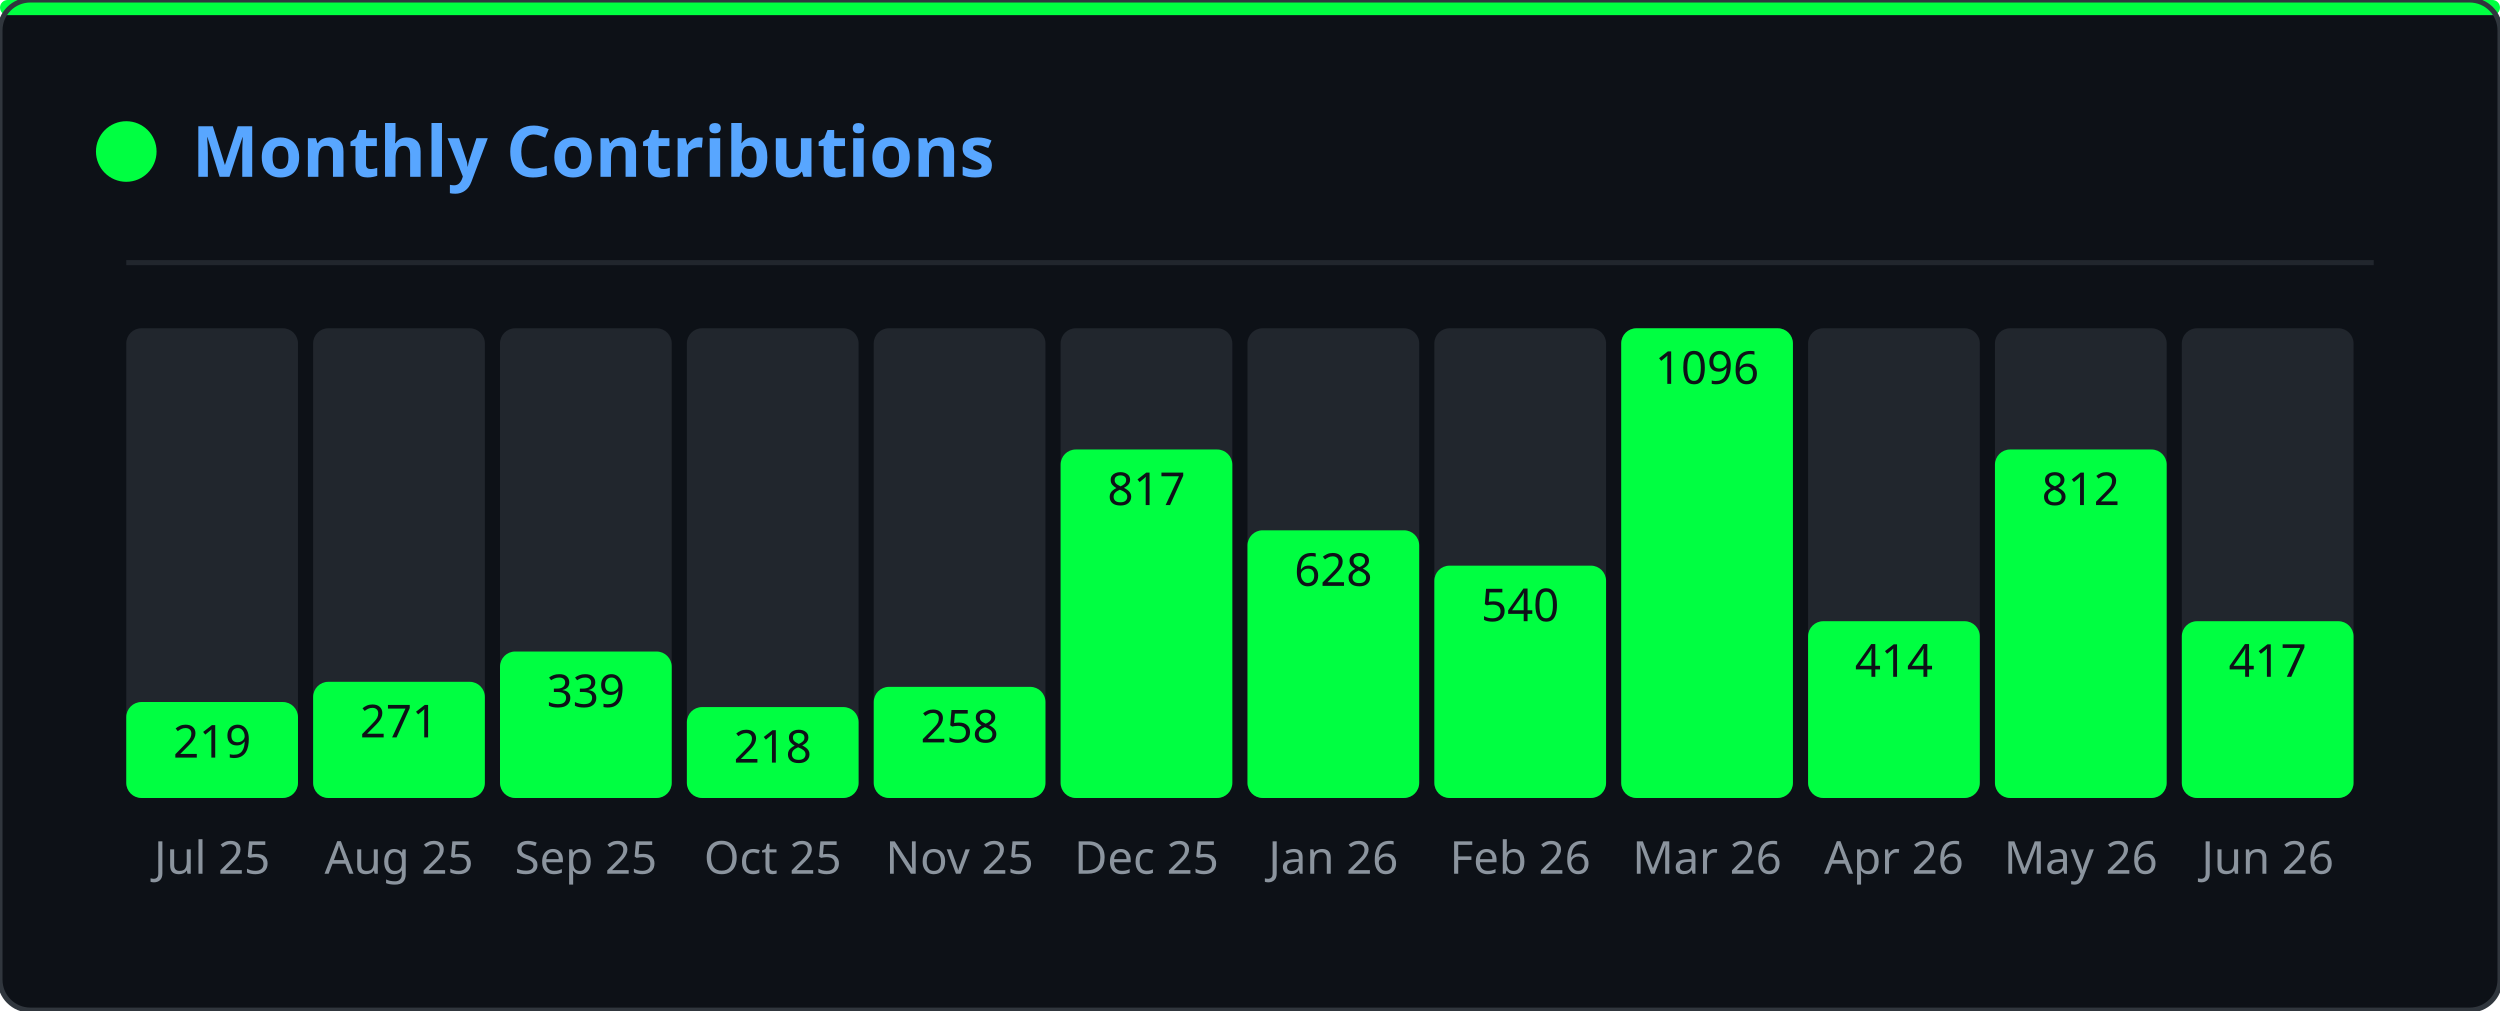
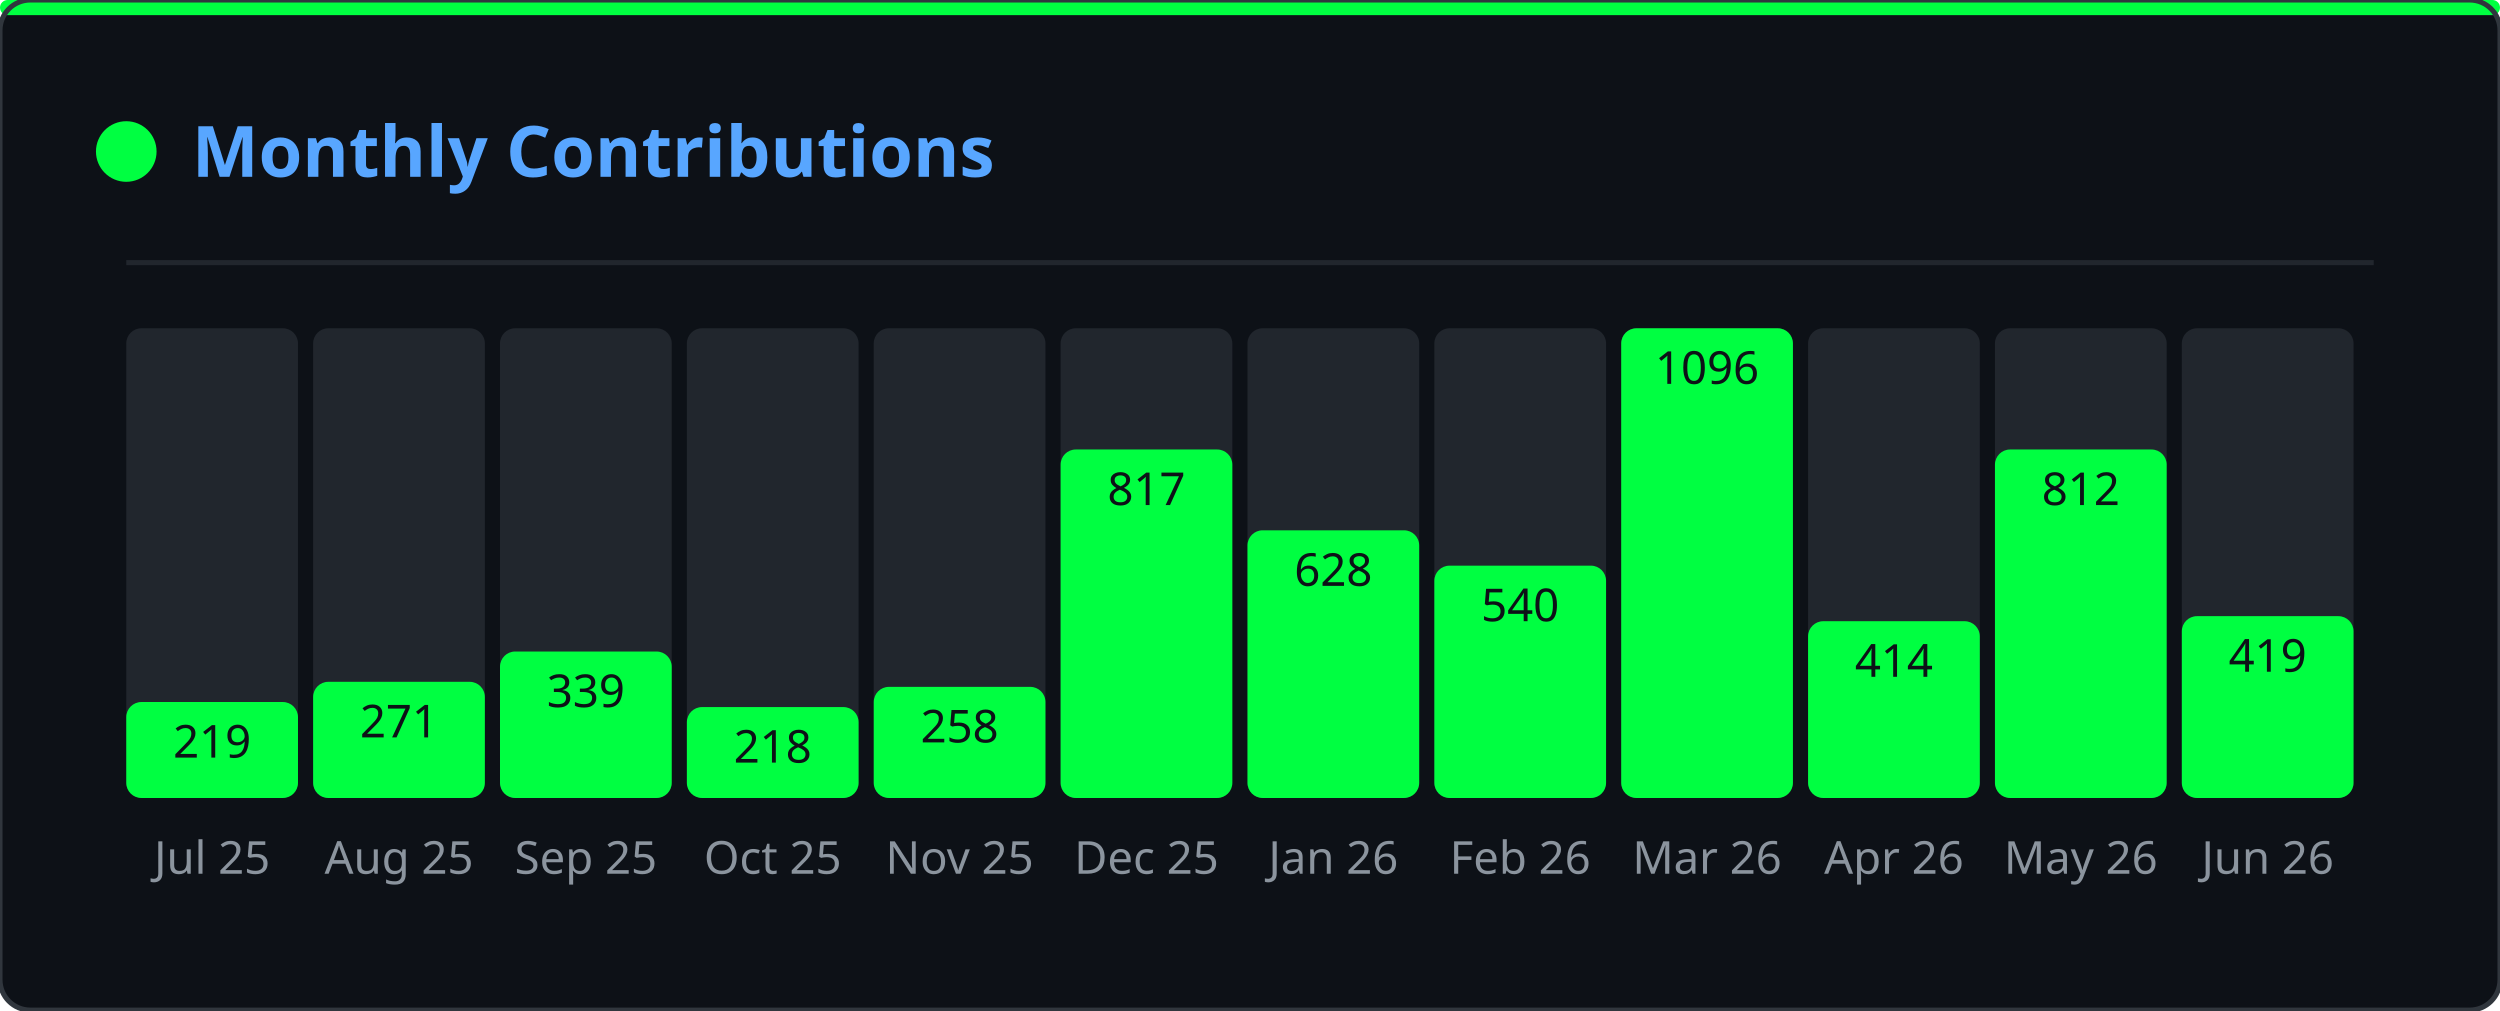
<svg xmlns="http://www.w3.org/2000/svg" width="495" height="200" viewBox="0 0 495 200">
  <defs>
    <clipPath id="gmo-clip">
      <rect width="495" height="200" rx="6" />
    </clipPath>
  </defs>
  <rect width="495" height="200" rx="6" fill="#0d1117" />
  <g clip-path="url(#gmo-clip)">
    <g opacity="0.22">
      <style>@keyframes gmo0{from{transform:translateY(-46px)}to{transform:translateY(214px)}}@keyframes gmo1{from{transform:translateY(-46px)}to{transform:translateY(214px)}}@keyframes gmo2{from{transform:translateY(-46px)}to{transform:translateY(214px)}}@keyframes gmo3{from{transform:translateY(-46px)}to{transform:translateY(214px)}}@keyframes gmo4{from{transform:translateY(-46px)}to{transform:translateY(214px)}}@keyframes gmo5{from{transform:translateY(-46px)}to{transform:translateY(214px)}}@keyframes gmo6{from{transform:translateY(-46px)}to{transform:translateY(214px)}}@keyframes gmo7{from{transform:translateY(-46px)}to{transform:translateY(214px)}}@keyframes gmo8{from{transform:translateY(-46px)}to{transform:translateY(214px)}}@keyframes gmo9{from{transform:translateY(-46px)}to{transform:translateY(214px)}}@keyframes gmo10{from{transform:translateY(-46px)}to{transform:translateY(214px)}}@keyframes gmo11{from{transform:translateY(-46px)}to{transform:translateY(214px)}}@keyframes gmo12{from{transform:translateY(-46px)}to{transform:translateY(214px)}}@keyframes gmo13{from{transform:translateY(-46px)}to{transform:translateY(214px)}}@keyframes gmo14{from{transform:translateY(-46px)}to{transform:translateY(214px)}}@keyframes gmo15{from{transform:translateY(-46px)}to{transform:translateY(214px)}}@keyframes gmo16{from{transform:translateY(-46px)}to{transform:translateY(214px)}}@keyframes gmo17{from{transform:translateY(-46px)}to{transform:translateY(214px)}}@keyframes gmo18{from{transform:translateY(-46px)}to{transform:translateY(214px)}}@keyframes gmo19{from{transform:translateY(-46px)}to{transform:translateY(214px)}}@keyframes gmo20{from{transform:translateY(-46px)}to{transform:translateY(214px)}}@keyframes gmo21{from{transform:translateY(-46px)}to{transform:translateY(214px)}}@keyframes gmo22{from{transform:translateY(-46px)}to{transform:translateY(214px)}}@keyframes gmo23{from{transform:translateY(-46px)}to{transform:translateY(214px)}}@keyframes gmo24{from{transform:translateY(-46px)}to{transform:translateY(214px)}}@keyframes gmo25{from{transform:translateY(-46px)}to{transform:translateY(214px)}}@keyframes gmo26{from{transform:translateY(-46px)}to{transform:translateY(214px)}}@keyframes gmo27{from{transform:translateY(-46px)}to{transform:translateY(214px)}}@keyframes gmo28{from{transform:translateY(-46px)}to{transform:translateY(214px)}}@keyframes gmo29{from{transform:translateY(-46px)}to{transform:translateY(214px)}}@keyframes gmo30{from{transform:translateY(-46px)}to{transform:translateY(214px)}}@keyframes gmo31{from{transform:translateY(-46px)}to{transform:translateY(214px)}}@keyframes gmo32{from{transform:translateY(-46px)}to{transform:translateY(214px)}}@keyframes gmo33{from{transform:translateY(-46px)}to{transform:translateY(214px)}}@keyframes gmo34{from{transform:translateY(-46px)}to{transform:translateY(214px)}}@keyframes gmo35{from{transform:translateY(-46px)}to{transform:translateY(214px)}}@keyframes gmo36{from{transform:translateY(-46px)}to{transform:translateY(214px)}}@keyframes gmo37{from{transform:translateY(-46px)}to{transform:translateY(214px)}}</style>
      <g style="animation:gmo0 3.17s linear infinite;animation-delay:-1.98s">
        <text x="347" y="0" font-family="monospace" font-size="12" fill="#00ff41">ｵ</text>
        <text x="347" y="-14" font-family="monospace" font-size="12" fill="#00ff41" opacity="0.75">ｹ</text>
        <text x="347" y="-28" font-family="monospace" font-size="12" fill="#00ff41" opacity="0.50">ﾙ</text>
        <text x="347" y="-42" font-family="monospace" font-size="12" fill="#00ff41" opacity="0.25">ﾝ</text>
      </g>
      <g style="animation:gmo1 2.45s linear infinite;animation-delay:-0.88s">
        <text x="370" y="0" font-family="monospace" font-size="12" fill="#00ff41">ｬ</text>
        <text x="370" y="-14" font-family="monospace" font-size="12" fill="#00ff41" opacity="0.75">ﾈ</text>
        <text x="370" y="-28" font-family="monospace" font-size="12" fill="#00ff41" opacity="0.50">ｪ</text>
        <text x="370" y="-42" font-family="monospace" font-size="12" fill="#00ff41" opacity="0.25">ﾒ</text>
      </g>
      <g style="animation:gmo2 1.54s linear infinite;animation-delay:-0.38s">
        <text x="143" y="0" font-family="monospace" font-size="12" fill="#00ff41">ｼ</text>
        <text x="143" y="-14" font-family="monospace" font-size="12" fill="#00ff41" opacity="0.75">ﾆ</text>
        <text x="143" y="-28" font-family="monospace" font-size="12" fill="#00ff41" opacity="0.50">ﾃ</text>
        <text x="143" y="-42" font-family="monospace" font-size="12" fill="#00ff41" opacity="0.25">ﾍ</text>
      </g>
      <g style="animation:gmo3 1.56s linear infinite;animation-delay:-0.33s">
        <text x="195" y="0" font-family="monospace" font-size="12" fill="#00ff41">ｯ</text>
        <text x="195" y="-14" font-family="monospace" font-size="12" fill="#00ff41" opacity="0.75">ﾃ</text>
        <text x="195" y="-28" font-family="monospace" font-size="12" fill="#00ff41" opacity="0.50">0</text>
        <text x="195" y="-42" font-family="monospace" font-size="12" fill="#00ff41" opacity="0.25">ﾐ</text>
      </g>
      <g style="animation:gmo4 2.69s linear infinite;animation-delay:-1.17s">
        <text x="23" y="0" font-family="monospace" font-size="12" fill="#00ff41">ｾ</text>
        <text x="23" y="-14" font-family="monospace" font-size="12" fill="#00ff41" opacity="0.75">3</text>
        <text x="23" y="-28" font-family="monospace" font-size="12" fill="#00ff41" opacity="0.50">ﾔ</text>
        <text x="23" y="-42" font-family="monospace" font-size="12" fill="#00ff41" opacity="0.25">ｭ</text>
      </g>
      <g style="animation:gmo5 1.52s linear infinite;animation-delay:-0.85s">
        <text x="277" y="0" font-family="monospace" font-size="12" fill="#00ff41">ｪ</text>
        <text x="277" y="-14" font-family="monospace" font-size="12" fill="#00ff41" opacity="0.75">ﾕ</text>
        <text x="277" y="-28" font-family="monospace" font-size="12" fill="#00ff41" opacity="0.50">5</text>
        <text x="277" y="-42" font-family="monospace" font-size="12" fill="#00ff41" opacity="0.25">ﾁ</text>
      </g>
      <g style="animation:gmo6 1.74s linear infinite;animation-delay:-1.14s">
        <text x="456" y="0" font-family="monospace" font-size="12" fill="#00ff41">0</text>
        <text x="456" y="-14" font-family="monospace" font-size="12" fill="#00ff41" opacity="0.75">ｬ</text>
        <text x="456" y="-28" font-family="monospace" font-size="12" fill="#00ff41" opacity="0.50">ﾗ</text>
        <text x="456" y="-42" font-family="monospace" font-size="12" fill="#00ff41" opacity="0.25">ｭ</text>
      </g>
      <g style="animation:gmo7 3.18s linear infinite;animation-delay:-3.10s">
        <text x="60" y="0" font-family="monospace" font-size="12" fill="#00ff41">9</text>
        <text x="60" y="-14" font-family="monospace" font-size="12" fill="#00ff41" opacity="0.75">ｿ</text>
        <text x="60" y="-28" font-family="monospace" font-size="12" fill="#00ff41" opacity="0.50">1</text>
        <text x="60" y="-42" font-family="monospace" font-size="12" fill="#00ff41" opacity="0.25">ﾔ</text>
      </g>
      <g style="animation:gmo8 2.71s linear infinite;animation-delay:-1.03s">
        <text x="250" y="0" font-family="monospace" font-size="12" fill="#00ff41">ﾆ</text>
        <text x="250" y="-14" font-family="monospace" font-size="12" fill="#00ff41" opacity="0.75">ｳ</text>
        <text x="250" y="-28" font-family="monospace" font-size="12" fill="#00ff41" opacity="0.50">ﾔ</text>
        <text x="250" y="-42" font-family="monospace" font-size="12" fill="#00ff41" opacity="0.25">ｶ</text>
      </g>
      <g style="animation:gmo9 2.04s linear infinite;animation-delay:-2.01s">
        <text x="69" y="0" font-family="monospace" font-size="12" fill="#00ff41">ﾑ</text>
        <text x="69" y="-14" font-family="monospace" font-size="12" fill="#00ff41" opacity="0.75">0</text>
        <text x="69" y="-28" font-family="monospace" font-size="12" fill="#00ff41" opacity="0.50">ﾜ</text>
        <text x="69" y="-42" font-family="monospace" font-size="12" fill="#00ff41" opacity="0.25">ｾ</text>
      </g>
      <g style="animation:gmo10 2.79s linear infinite;animation-delay:-1.46s">
        <text x="434" y="0" font-family="monospace" font-size="12" fill="#00ff41">ﾐ</text>
        <text x="434" y="-14" font-family="monospace" font-size="12" fill="#00ff41" opacity="0.75">ﾐ</text>
        <text x="434" y="-28" font-family="monospace" font-size="12" fill="#00ff41" opacity="0.50">ｨ</text>
        <text x="434" y="-42" font-family="monospace" font-size="12" fill="#00ff41" opacity="0.25">ｱ</text>
      </g>
      <g style="animation:gmo11 2.20s linear infinite;animation-delay:-1.15s">
        <text x="128" y="0" font-family="monospace" font-size="12" fill="#00ff41">ﾔ</text>
        <text x="128" y="-14" font-family="monospace" font-size="12" fill="#00ff41" opacity="0.75">ﾈ</text>
        <text x="128" y="-28" font-family="monospace" font-size="12" fill="#00ff41" opacity="0.50">ｺ</text>
        <text x="128" y="-42" font-family="monospace" font-size="12" fill="#00ff41" opacity="0.25">ﾏ</text>
      </g>
      <g style="animation:gmo12 1.68s linear infinite;animation-delay:-0.15s">
        <text x="16" y="0" font-family="monospace" font-size="12" fill="#00ff41">ｦ</text>
        <text x="16" y="-14" font-family="monospace" font-size="12" fill="#00ff41" opacity="0.75">ｹ</text>
        <text x="16" y="-28" font-family="monospace" font-size="12" fill="#00ff41" opacity="0.50">9</text>
        <text x="16" y="-42" font-family="monospace" font-size="12" fill="#00ff41" opacity="0.25">ﾂ</text>
      </g>
      <g style="animation:gmo13 2.59s linear infinite;animation-delay:-1.86s">
        <text x="211" y="0" font-family="monospace" font-size="12" fill="#00ff41">6</text>
        <text x="211" y="-14" font-family="monospace" font-size="12" fill="#00ff41" opacity="0.75">7</text>
        <text x="211" y="-28" font-family="monospace" font-size="12" fill="#00ff41" opacity="0.50">3</text>
        <text x="211" y="-42" font-family="monospace" font-size="12" fill="#00ff41" opacity="0.25">ｹ</text>
      </g>
      <g style="animation:gmo14 2.60s linear infinite;animation-delay:-0.65s">
        <text x="346" y="0" font-family="monospace" font-size="12" fill="#00ff41">ｶ</text>
        <text x="346" y="-14" font-family="monospace" font-size="12" fill="#00ff41" opacity="0.75">3</text>
        <text x="346" y="-28" font-family="monospace" font-size="12" fill="#00ff41" opacity="0.50">ｮ</text>
        <text x="346" y="-42" font-family="monospace" font-size="12" fill="#00ff41" opacity="0.25">ｼ</text>
      </g>
      <g style="animation:gmo15 2.37s linear infinite;animation-delay:-0.49s">
        <text x="70" y="0" font-family="monospace" font-size="12" fill="#00ff41">7</text>
        <text x="70" y="-14" font-family="monospace" font-size="12" fill="#00ff41" opacity="0.75">0</text>
        <text x="70" y="-28" font-family="monospace" font-size="12" fill="#00ff41" opacity="0.50">ﾊ</text>
        <text x="70" y="-42" font-family="monospace" font-size="12" fill="#00ff41" opacity="0.25">ﾔ</text>
      </g>
      <g style="animation:gmo16 1.89s linear infinite;animation-delay:-0.64s">
        <text x="421" y="0" font-family="monospace" font-size="12" fill="#00ff41">ﾁ</text>
        <text x="421" y="-14" font-family="monospace" font-size="12" fill="#00ff41" opacity="0.75">8</text>
        <text x="421" y="-28" font-family="monospace" font-size="12" fill="#00ff41" opacity="0.50">ﾓ</text>
        <text x="421" y="-42" font-family="monospace" font-size="12" fill="#00ff41" opacity="0.25">ﾘ</text>
      </g>
      <g style="animation:gmo17 1.82s linear infinite;animation-delay:-0.95s">
        <text x="117" y="0" font-family="monospace" font-size="12" fill="#00ff41">ﾗ</text>
        <text x="117" y="-14" font-family="monospace" font-size="12" fill="#00ff41" opacity="0.75">ｴ</text>
        <text x="117" y="-28" font-family="monospace" font-size="12" fill="#00ff41" opacity="0.50">ｯ</text>
        <text x="117" y="-42" font-family="monospace" font-size="12" fill="#00ff41" opacity="0.25">ﾍ</text>
      </g>
      <g style="animation:gmo18 2.63s linear infinite;animation-delay:-1.87s">
        <text x="274" y="0" font-family="monospace" font-size="12" fill="#00ff41">ﾚ</text>
        <text x="274" y="-14" font-family="monospace" font-size="12" fill="#00ff41" opacity="0.75">ﾐ</text>
        <text x="274" y="-28" font-family="monospace" font-size="12" fill="#00ff41" opacity="0.50">ｶ</text>
        <text x="274" y="-42" font-family="monospace" font-size="12" fill="#00ff41" opacity="0.25">0</text>
      </g>
      <g style="animation:gmo19 2.65s linear infinite;animation-delay:-1.13s">
        <text x="438" y="0" font-family="monospace" font-size="12" fill="#00ff41">ｬ</text>
        <text x="438" y="-14" font-family="monospace" font-size="12" fill="#00ff41" opacity="0.75">ﾇ</text>
        <text x="438" y="-28" font-family="monospace" font-size="12" fill="#00ff41" opacity="0.50">ｶ</text>
        <text x="438" y="-42" font-family="monospace" font-size="12" fill="#00ff41" opacity="0.25">ﾖ</text>
      </g>
      <g style="animation:gmo20 2.58s linear infinite;animation-delay:-0.10s">
        <text x="220" y="0" font-family="monospace" font-size="12" fill="#00ff41">ｲ</text>
        <text x="220" y="-14" font-family="monospace" font-size="12" fill="#00ff41" opacity="0.75">ﾜ</text>
        <text x="220" y="-28" font-family="monospace" font-size="12" fill="#00ff41" opacity="0.50">8</text>
        <text x="220" y="-42" font-family="monospace" font-size="12" fill="#00ff41" opacity="0.25">ﾜ</text>
      </g>
      <g style="animation:gmo21 3.19s linear infinite;animation-delay:-2.81s">
        <text x="157" y="0" font-family="monospace" font-size="12" fill="#00ff41">ﾎ</text>
        <text x="157" y="-14" font-family="monospace" font-size="12" fill="#00ff41" opacity="0.75">ﾎ</text>
        <text x="157" y="-28" font-family="monospace" font-size="12" fill="#00ff41" opacity="0.50">ﾝ</text>
        <text x="157" y="-42" font-family="monospace" font-size="12" fill="#00ff41" opacity="0.25">ﾐ</text>
      </g>
      <g style="animation:gmo22 2.13s linear infinite;animation-delay:-1.11s">
        <text x="243" y="0" font-family="monospace" font-size="12" fill="#00ff41">6</text>
        <text x="243" y="-14" font-family="monospace" font-size="12" fill="#00ff41" opacity="0.75">ｧ</text>
        <text x="243" y="-28" font-family="monospace" font-size="12" fill="#00ff41" opacity="0.50">ﾕ</text>
        <text x="243" y="-42" font-family="monospace" font-size="12" fill="#00ff41" opacity="0.25">ﾛ</text>
      </g>
      <g style="animation:gmo23 2.82s linear infinite;animation-delay:-2.46s">
        <text x="136" y="0" font-family="monospace" font-size="12" fill="#00ff41">ｱ</text>
        <text x="136" y="-14" font-family="monospace" font-size="12" fill="#00ff41" opacity="0.75">3</text>
        <text x="136" y="-28" font-family="monospace" font-size="12" fill="#00ff41" opacity="0.50">5</text>
        <text x="136" y="-42" font-family="monospace" font-size="12" fill="#00ff41" opacity="0.25">ﾄ</text>
      </g>
      <g style="animation:gmo24 2.59s linear infinite;animation-delay:-1.04s">
        <text x="259" y="0" font-family="monospace" font-size="12" fill="#00ff41">8</text>
        <text x="259" y="-14" font-family="monospace" font-size="12" fill="#00ff41" opacity="0.75">ﾀ</text>
        <text x="259" y="-28" font-family="monospace" font-size="12" fill="#00ff41" opacity="0.50">ｻ</text>
        <text x="259" y="-42" font-family="monospace" font-size="12" fill="#00ff41" opacity="0.25">ﾘ</text>
      </g>
      <g style="animation:gmo25 3.12s linear infinite;animation-delay:-0.27s">
        <text x="233" y="0" font-family="monospace" font-size="12" fill="#00ff41">ｷ</text>
        <text x="233" y="-14" font-family="monospace" font-size="12" fill="#00ff41" opacity="0.75">ﾍ</text>
        <text x="233" y="-28" font-family="monospace" font-size="12" fill="#00ff41" opacity="0.50">ﾁ</text>
        <text x="233" y="-42" font-family="monospace" font-size="12" fill="#00ff41" opacity="0.25">ｪ</text>
      </g>
      <g style="animation:gmo26 2.75s linear infinite;animation-delay:-0.30s">
        <text x="382" y="0" font-family="monospace" font-size="12" fill="#00ff41">ｭ</text>
        <text x="382" y="-14" font-family="monospace" font-size="12" fill="#00ff41" opacity="0.75">3</text>
        <text x="382" y="-28" font-family="monospace" font-size="12" fill="#00ff41" opacity="0.50">ﾗ</text>
        <text x="382" y="-42" font-family="monospace" font-size="12" fill="#00ff41" opacity="0.25">ﾂ</text>
      </g>
      <g style="animation:gmo27 2.43s linear infinite;animation-delay:-0.93s">
        <text x="135" y="0" font-family="monospace" font-size="12" fill="#00ff41">ﾌ</text>
        <text x="135" y="-14" font-family="monospace" font-size="12" fill="#00ff41" opacity="0.75">ﾀ</text>
        <text x="135" y="-28" font-family="monospace" font-size="12" fill="#00ff41" opacity="0.50">ｩ</text>
        <text x="135" y="-42" font-family="monospace" font-size="12" fill="#00ff41" opacity="0.25">ﾗ</text>
      </g>
      <g style="animation:gmo28 1.82s linear infinite;animation-delay:-1.45s">
        <text x="292" y="0" font-family="monospace" font-size="12" fill="#00ff41">ｴ</text>
        <text x="292" y="-14" font-family="monospace" font-size="12" fill="#00ff41" opacity="0.75">ﾏ</text>
        <text x="292" y="-28" font-family="monospace" font-size="12" fill="#00ff41" opacity="0.50">ｼ</text>
        <text x="292" y="-42" font-family="monospace" font-size="12" fill="#00ff41" opacity="0.25">ｱ</text>
      </g>
      <g style="animation:gmo29 2.70s linear infinite;animation-delay:-0.09s">
        <text x="226" y="0" font-family="monospace" font-size="12" fill="#00ff41">ｸ</text>
        <text x="226" y="-14" font-family="monospace" font-size="12" fill="#00ff41" opacity="0.75">ﾍ</text>
        <text x="226" y="-28" font-family="monospace" font-size="12" fill="#00ff41" opacity="0.50">ﾏ</text>
        <text x="226" y="-42" font-family="monospace" font-size="12" fill="#00ff41" opacity="0.25">ﾇ</text>
      </g>
      <g style="animation:gmo30 2.38s linear infinite;animation-delay:-0.91s">
        <text x="359" y="0" font-family="monospace" font-size="12" fill="#00ff41">ｽ</text>
        <text x="359" y="-14" font-family="monospace" font-size="12" fill="#00ff41" opacity="0.75">ｹ</text>
        <text x="359" y="-28" font-family="monospace" font-size="12" fill="#00ff41" opacity="0.50">ｳ</text>
        <text x="359" y="-42" font-family="monospace" font-size="12" fill="#00ff41" opacity="0.25">ｪ</text>
      </g>
      <g style="animation:gmo31 2.02s linear infinite;animation-delay:-1.07s">
        <text x="440" y="0" font-family="monospace" font-size="12" fill="#00ff41">ｨ</text>
        <text x="440" y="-14" font-family="monospace" font-size="12" fill="#00ff41" opacity="0.75">ｶ</text>
        <text x="440" y="-28" font-family="monospace" font-size="12" fill="#00ff41" opacity="0.50">ｲ</text>
        <text x="440" y="-42" font-family="monospace" font-size="12" fill="#00ff41" opacity="0.25">0</text>
      </g>
      <g style="animation:gmo32 2.12s linear infinite;animation-delay:-0.56s">
        <text x="300" y="0" font-family="monospace" font-size="12" fill="#00ff41">ﾂ</text>
        <text x="300" y="-14" font-family="monospace" font-size="12" fill="#00ff41" opacity="0.75">ｻ</text>
        <text x="300" y="-28" font-family="monospace" font-size="12" fill="#00ff41" opacity="0.50">ｭ</text>
        <text x="300" y="-42" font-family="monospace" font-size="12" fill="#00ff41" opacity="0.25">ｬ</text>
      </g>
      <g style="animation:gmo33 2.94s linear infinite;animation-delay:-0.60s">
        <text x="350" y="0" font-family="monospace" font-size="12" fill="#00ff41">1</text>
        <text x="350" y="-14" font-family="monospace" font-size="12" fill="#00ff41" opacity="0.75">ﾓ</text>
        <text x="350" y="-28" font-family="monospace" font-size="12" fill="#00ff41" opacity="0.50">8</text>
        <text x="350" y="-42" font-family="monospace" font-size="12" fill="#00ff41" opacity="0.25">4</text>
      </g>
      <g style="animation:gmo34 1.56s linear infinite;animation-delay:-0.30s">
        <text x="230" y="0" font-family="monospace" font-size="12" fill="#00ff41">1</text>
        <text x="230" y="-14" font-family="monospace" font-size="12" fill="#00ff41" opacity="0.75">ﾝ</text>
        <text x="230" y="-28" font-family="monospace" font-size="12" fill="#00ff41" opacity="0.50">ｭ</text>
        <text x="230" y="-42" font-family="monospace" font-size="12" fill="#00ff41" opacity="0.25">ﾘ</text>
      </g>
      <g style="animation:gmo35 1.82s linear infinite;animation-delay:-1.61s">
        <text x="24" y="0" font-family="monospace" font-size="12" fill="#00ff41">7</text>
        <text x="24" y="-14" font-family="monospace" font-size="12" fill="#00ff41" opacity="0.75">ｲ</text>
        <text x="24" y="-28" font-family="monospace" font-size="12" fill="#00ff41" opacity="0.50">ｱ</text>
        <text x="24" y="-42" font-family="monospace" font-size="12" fill="#00ff41" opacity="0.25">ｱ</text>
      </g>
      <g style="animation:gmo36 3.09s linear infinite;animation-delay:-2.58s">
        <text x="18" y="0" font-family="monospace" font-size="12" fill="#00ff41">ﾈ</text>
        <text x="18" y="-14" font-family="monospace" font-size="12" fill="#00ff41" opacity="0.75">ｿ</text>
        <text x="18" y="-28" font-family="monospace" font-size="12" fill="#00ff41" opacity="0.50">ｵ</text>
        <text x="18" y="-42" font-family="monospace" font-size="12" fill="#00ff41" opacity="0.25">ｴ</text>
      </g>
      <g style="animation:gmo37 2.82s linear infinite;animation-delay:-0.52s">
        <text x="457" y="0" font-family="monospace" font-size="12" fill="#00ff41">1</text>
        <text x="457" y="-14" font-family="monospace" font-size="12" fill="#00ff41" opacity="0.75">ｹ</text>
        <text x="457" y="-28" font-family="monospace" font-size="12" fill="#00ff41" opacity="0.50">ﾔ</text>
        <text x="457" y="-42" font-family="monospace" font-size="12" fill="#00ff41" opacity="0.25">ｴ</text>
      </g>
    </g>
  </g>
  <rect width="495" height="3" rx="1.5" fill="#00ff41" />
  <rect width="495" height="200" rx="6" fill="none" stroke="#30363d" stroke-width="1" />
  <circle cx="25" cy="30" r="6" fill="#00ff41" />
  <text x="38" y="35" font-family="'Segoe UI',Ubuntu,sans-serif" font-size="14" font-weight="600" fill="#58a6ff">Monthly Contributions</text>
  <line x1="25" y1="52" x2="470" y2="52" stroke="#21262d" stroke-width="1" />
  <rect x="25" y="65" width="34" height="93" rx="3" fill="#21262d" />
  <rect x="25" y="139" width="34" height="19" rx="3" fill="#00ff41" />
  <text x="42" y="173" text-anchor="middle" font-family="'Segoe UI',Ubuntu,sans-serif" font-size="9" fill="#8b949e">Jul 25</text>
  <text x="42" y="150" text-anchor="middle" font-family="'Segoe UI',Ubuntu,sans-serif" font-size="9" fill="#0d1117">219</text>
  <rect x="62" y="65" width="34" height="93" rx="3" fill="#21262d" />
  <rect x="62" y="135" width="34" height="23" rx="3" fill="#00ff41" />
  <text x="79" y="173" text-anchor="middle" font-family="'Segoe UI',Ubuntu,sans-serif" font-size="9" fill="#8b949e">Aug 25</text>
  <text x="79" y="146" text-anchor="middle" font-family="'Segoe UI',Ubuntu,sans-serif" font-size="9" fill="#0d1117">271</text>
  <rect x="99" y="65" width="34" height="93" rx="3" fill="#21262d" />
  <rect x="99" y="129" width="34" height="29" rx="3" fill="#00ff41" />
  <text x="116" y="173" text-anchor="middle" font-family="'Segoe UI',Ubuntu,sans-serif" font-size="9" fill="#8b949e">Sep 25</text>
  <text x="116" y="140" text-anchor="middle" font-family="'Segoe UI',Ubuntu,sans-serif" font-size="9" fill="#0d1117">339</text>
  <rect x="136" y="65" width="34" height="93" rx="3" fill="#21262d" />
  <rect x="136" y="140" width="34" height="18" rx="3" fill="#00ff41" />
  <text x="153" y="173" text-anchor="middle" font-family="'Segoe UI',Ubuntu,sans-serif" font-size="9" fill="#8b949e">Oct 25</text>
  <text x="153" y="151" text-anchor="middle" font-family="'Segoe UI',Ubuntu,sans-serif" font-size="9" fill="#0d1117">218</text>
  <rect x="173" y="65" width="34" height="93" rx="3" fill="#21262d" />
  <rect x="173" y="136" width="34" height="22" rx="3" fill="#00ff41" />
  <text x="190" y="173" text-anchor="middle" font-family="'Segoe UI',Ubuntu,sans-serif" font-size="9" fill="#8b949e">Nov 25</text>
  <text x="190" y="147" text-anchor="middle" font-family="'Segoe UI',Ubuntu,sans-serif" font-size="9" fill="#0d1117">258</text>
  <rect x="210" y="65" width="34" height="93" rx="3" fill="#21262d" />
  <rect x="210" y="89" width="34" height="69" rx="3" fill="#00ff41" />
  <text x="227" y="173" text-anchor="middle" font-family="'Segoe UI',Ubuntu,sans-serif" font-size="9" fill="#8b949e">Dec 25</text>
  <text x="227" y="100" text-anchor="middle" font-family="'Segoe UI',Ubuntu,sans-serif" font-size="9" fill="#0d1117">817</text>
  <rect x="247" y="65" width="34" height="93" rx="3" fill="#21262d" />
  <rect x="247" y="105" width="34" height="53" rx="3" fill="#00ff41" />
  <text x="264" y="173" text-anchor="middle" font-family="'Segoe UI',Ubuntu,sans-serif" font-size="9" fill="#8b949e">Jan 26</text>
  <text x="264" y="116" text-anchor="middle" font-family="'Segoe UI',Ubuntu,sans-serif" font-size="9" fill="#0d1117">628</text>
  <rect x="284" y="65" width="34" height="93" rx="3" fill="#21262d" />
  <rect x="284" y="112" width="34" height="46" rx="3" fill="#00ff41" />
  <text x="301" y="173" text-anchor="middle" font-family="'Segoe UI',Ubuntu,sans-serif" font-size="9" fill="#8b949e">Feb 26</text>
  <text x="301" y="123" text-anchor="middle" font-family="'Segoe UI',Ubuntu,sans-serif" font-size="9" fill="#0d1117">540</text>
  <rect x="321" y="65" width="34" height="93" rx="3" fill="#21262d" />
  <rect x="321" y="65" width="34" height="93" rx="3" fill="#00ff41" />
  <text x="338" y="173" text-anchor="middle" font-family="'Segoe UI',Ubuntu,sans-serif" font-size="9" fill="#8b949e">Mar 26</text>
  <text x="338" y="76" text-anchor="middle" font-family="'Segoe UI',Ubuntu,sans-serif" font-size="9" fill="#0d1117">1096</text>
  <rect x="358" y="65" width="34" height="93" rx="3" fill="#21262d" />
  <rect x="358" y="123" width="34" height="35" rx="3" fill="#00ff41" />
  <text x="375" y="173" text-anchor="middle" font-family="'Segoe UI',Ubuntu,sans-serif" font-size="9" fill="#8b949e">Apr 26</text>
  <text x="375" y="134" text-anchor="middle" font-family="'Segoe UI',Ubuntu,sans-serif" font-size="9" fill="#0d1117">414</text>
  <rect x="395" y="65" width="34" height="93" rx="3" fill="#21262d" />
  <rect x="395" y="89" width="34" height="69" rx="3" fill="#00ff41" />
  <text x="412" y="173" text-anchor="middle" font-family="'Segoe UI',Ubuntu,sans-serif" font-size="9" fill="#8b949e">May 26</text>
  <text x="412" y="100" text-anchor="middle" font-family="'Segoe UI',Ubuntu,sans-serif" font-size="9" fill="#0d1117">812</text>
  <rect x="432" y="65" width="34" height="93" rx="3" fill="#21262d" />
-   <rect x="432" y="123" width="34" height="35" rx="3" fill="#00ff41" />
+   <rect x="432" y="122" width="34" height="36" rx="3" fill="#00ff41" />
  <text x="449" y="173" text-anchor="middle" font-family="'Segoe UI',Ubuntu,sans-serif" font-size="9" fill="#8b949e">Jun 26</text>
-   <text x="449" y="134" text-anchor="middle" font-family="'Segoe UI',Ubuntu,sans-serif" font-size="9" fill="#0d1117">417</text>
+   <text x="449" y="133" text-anchor="middle" font-family="'Segoe UI',Ubuntu,sans-serif" font-size="9" fill="#0d1117">419</text>
</svg>
